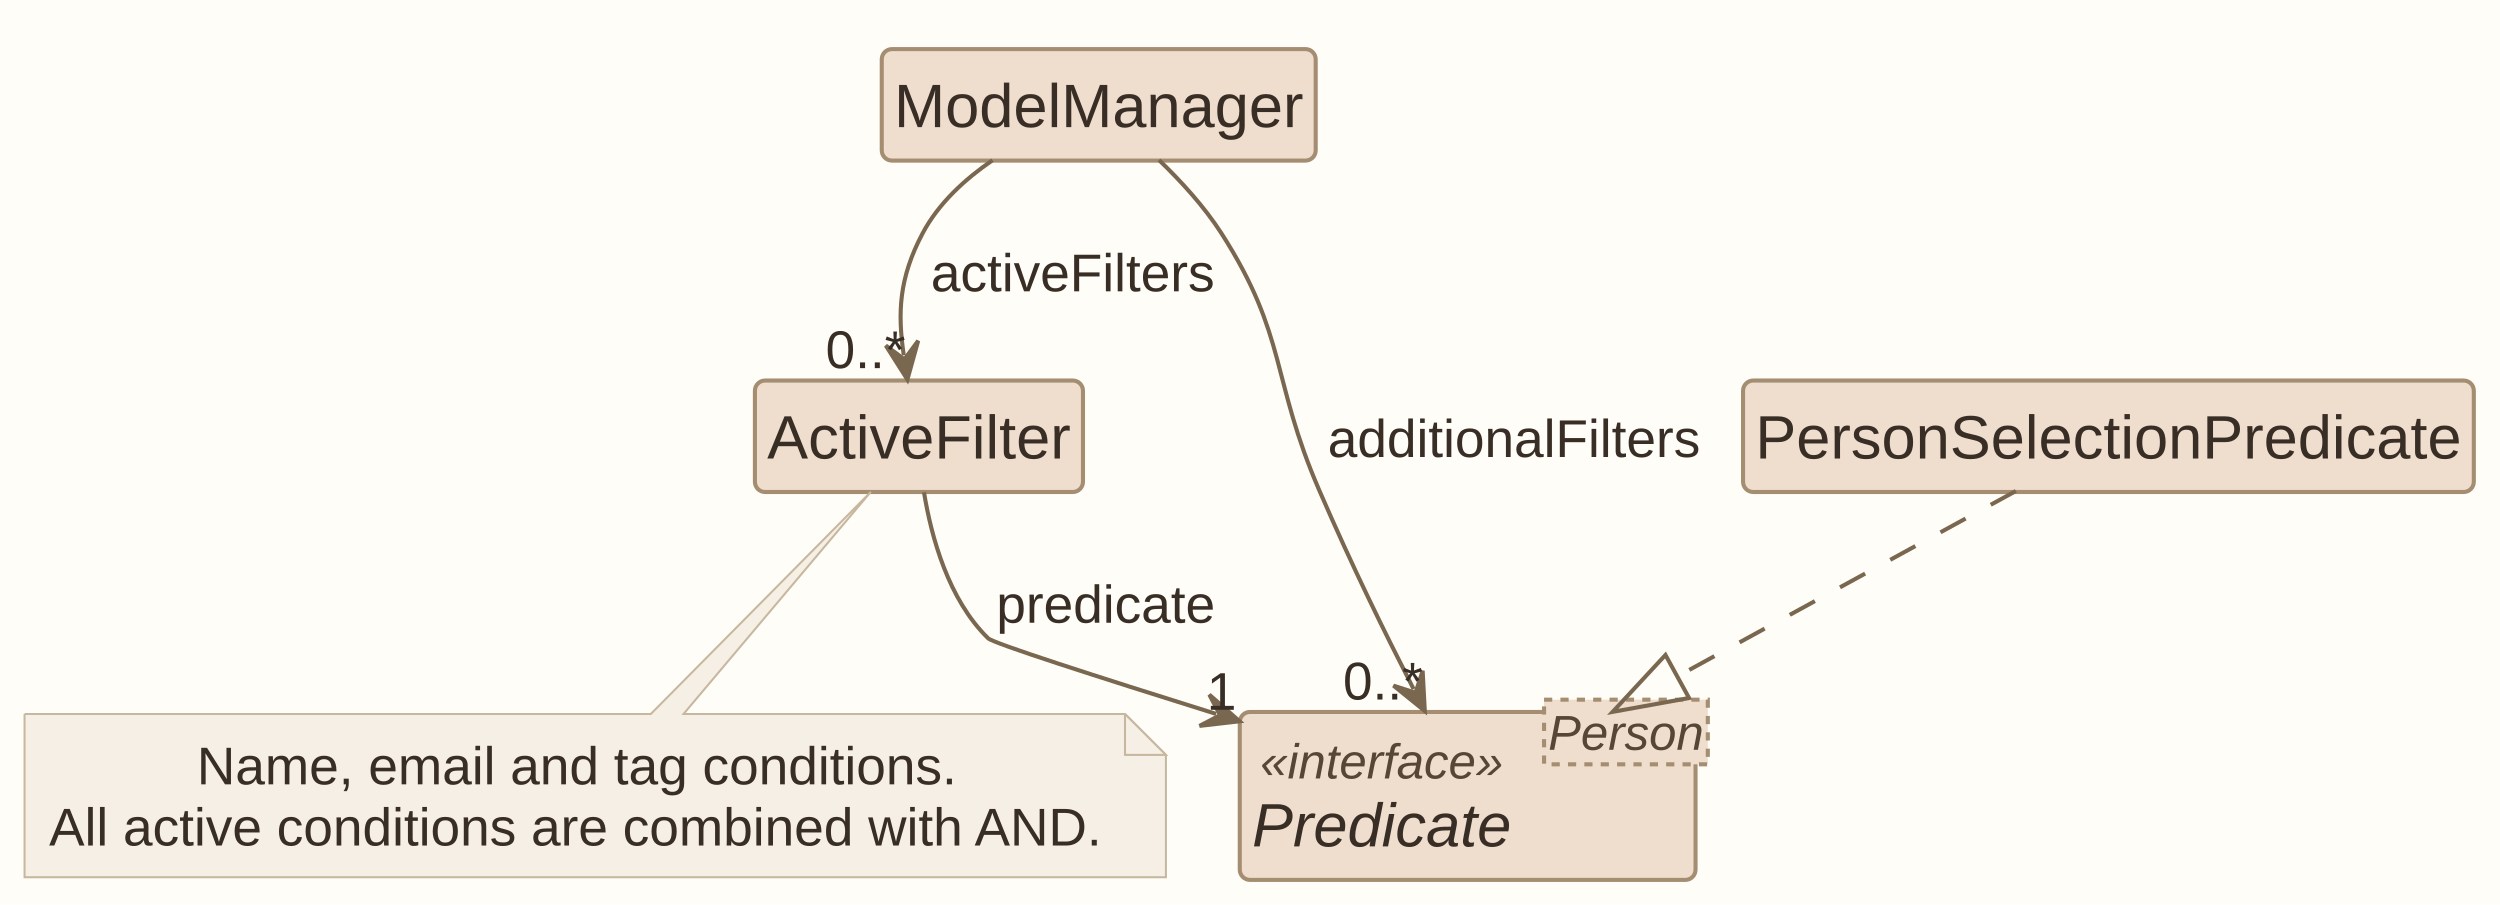
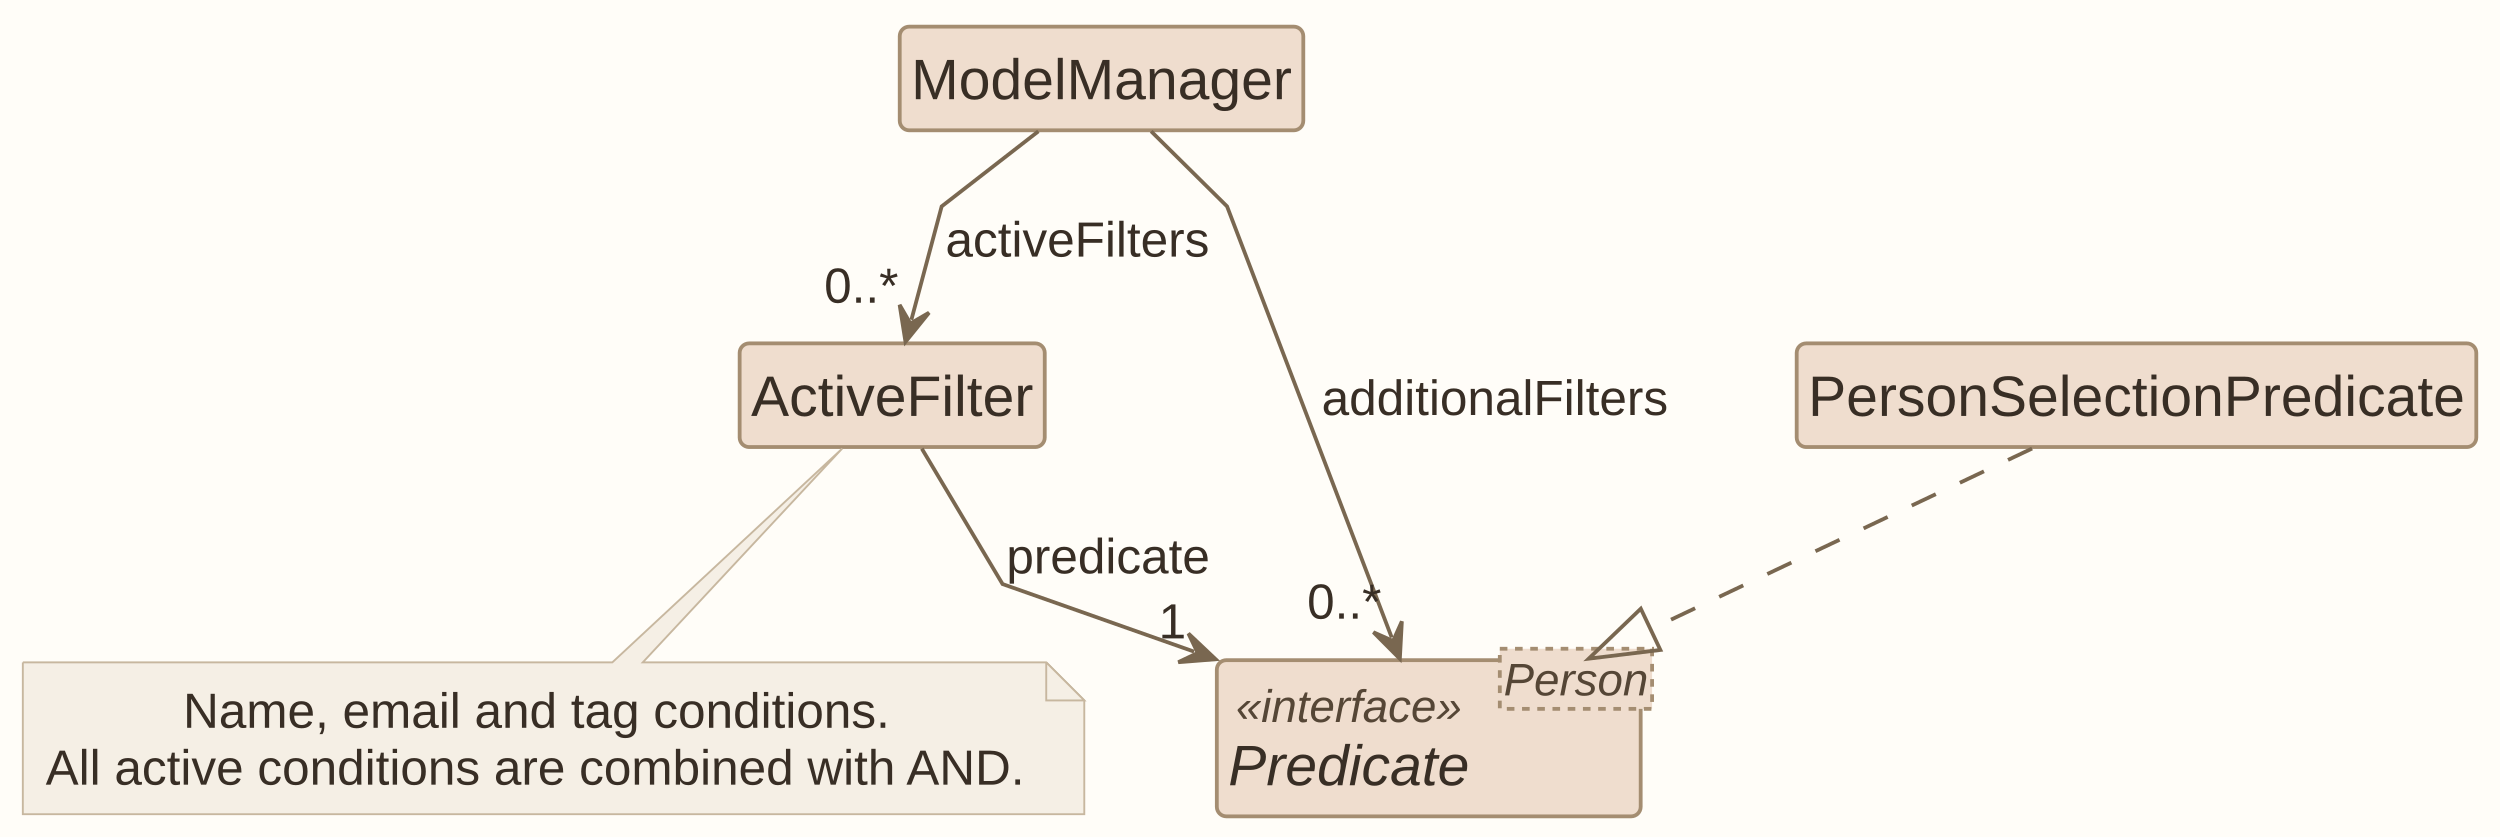
- <svg xmlns="http://www.w3.org/2000/svg" contentStyleType="text/css" data-diagram-type="CLASS" height="221px" preserveAspectRatio="none" style="width:611px;height:221px;background:#FFFDF8;" version="1.1" viewBox="0 0 611 221" width="611px" zoomAndPan="magnify">
+ <svg xmlns="http://www.w3.org/2000/svg" contentStyleType="text/css" data-diagram-type="CLASS" height="220px" preserveAspectRatio="none" style="width:657px;height:220px;background:#FFFDF8;" version="1.1" viewBox="0 0 657 220" width="657px" zoomAndPan="magnify">
  <defs />
  <g>
-     <rect fill="#FFFDF8" height="221" style="stroke:none;stroke-width:1;" width="611" x="0" y="0" />
-     <g class="entity" data-qualified-name="ModelManager" data-source-line="7" id="ent0002">
-       <rect fill="#EFDDCE" height="27.248" rx="2.5" ry="2.5" style="stroke:#A48D71;stroke-width:1;" width="106.056" x="215.5" y="12" />
-       <text fill="#382E25" font-family="Arial" font-size="15" lengthAdjust="spacing" textLength="100.056" x="218.5" y="31.07">ModelManager</text>
+     <rect fill="#FFFDF8" height="220" style="stroke:none;stroke-width:1;" width="657" x="0" y="0" />
+     <g class="entity" data-qualified-name="ModelManager" data-source-line="8" id="ent0002">
+       <rect fill="#EFDDCE" height="27.248" rx="2.5" ry="2.5" style="stroke:#A48D71;stroke-width:1;" width="106.056" x="236.45" y="7" />
+       <text fill="#382E25" font-family="Arial" font-size="15" lengthAdjust="spacing" textLength="100.056" x="239.45" y="26.07">ModelManager</text>
    </g>
-     <g class="entity" data-qualified-name="ActiveFilter" data-source-line="8" id="ent0003">
-       <rect fill="#EFDDCE" height="27.248" rx="2.5" ry="2.5" style="stroke:#A48D71;stroke-width:1;" width="80.18" x="184.5" y="93" />
-       <text fill="#382E25" font-family="Arial" font-size="15" lengthAdjust="spacing" textLength="74.18" x="187.5" y="112.07">ActiveFilter</text>
+     <g class="entity" data-qualified-name="ActiveFilter" data-source-line="9" id="ent0003">
+       <rect fill="#EFDDCE" height="27.248" rx="2.5" ry="2.5" style="stroke:#A48D71;stroke-width:1;" width="80.18" x="194.38" y="90.24" />
+       <text fill="#382E25" font-family="Arial" font-size="15" lengthAdjust="spacing" textLength="74.18" x="197.38" y="109.31">ActiveFilter</text>
    </g>
-     <g class="entity" data-qualified-name="Predicate" data-source-line="9" id="ent0004">
-       <rect fill="#EFDDCE" height="41.047" rx="2.5" ry="2.5" style="stroke:#A48D71;stroke-width:1;" width="111.391" x="303" y="174" />
-       <text fill="#554636" font-family="Arial" font-size="12" font-style="italic" lengthAdjust="spacing" textLength="59.373" x="307.998" y="190.256">«interface»</text>
-       <text fill="#382E25" font-family="Arial" font-size="15" font-style="italic" lengthAdjust="spacing" textLength="63.369" x="306" y="206.869">Predicate</text>
-       <rect fill="#EFDDCE" height="15.799" style="stroke:#A48D71;stroke-width:1;stroke-dasharray:2,2;" width="40.022" x="377.369" y="171" />
-       <text fill="#554636" font-family="Arial" font-size="12" font-style="italic" lengthAdjust="spacing" textLength="38.022" x="378.369" y="183.256">Person</text>
+     <g class="entity" data-qualified-name="Predicate" data-source-line="10" id="ent0004">
+       <rect fill="#EFDDCE" height="41.047" rx="2.5" ry="2.5" style="stroke:#A48D71;stroke-width:1;" width="111.391" x="319.78" y="173.49" />
+       <text fill="#554636" font-family="Arial" font-size="12" font-style="italic" lengthAdjust="spacing" textLength="59.373" x="324.778" y="189.746">«interface»</text>
+       <text fill="#382E25" font-family="Arial" font-size="15" font-style="italic" lengthAdjust="spacing" textLength="63.369" x="322.78" y="206.359">Predicate</text>
+       <rect fill="#EFDDCE" height="15.799" style="stroke:#A48D71;stroke-width:1;stroke-dasharray:2,2;" width="40.022" x="394.149" y="170.49" />
+       <text fill="#554636" font-family="Arial" font-size="12" font-style="italic" lengthAdjust="spacing" textLength="38.022" x="395.149" y="182.746">Person</text>
    </g>
-     <g class="entity" data-qualified-name="PersonSelectionPredicate" data-source-line="10" id="ent0005">
-       <rect fill="#EFDDCE" height="27.248" rx="2.5" ry="2.5" style="stroke:#A48D71;stroke-width:1;" width="178.602" x="426" y="93" />
-       <text fill="#382E25" font-family="Arial" font-size="15" lengthAdjust="spacing" textLength="172.602" x="429" y="112.07">PersonSelectionPredicate</text>
+     <g class="entity" data-qualified-name="PersonSelectionPredicate" data-source-line="11" id="ent0005">
+       <rect fill="#EFDDCE" height="27.248" rx="2.5" ry="2.5" style="stroke:#A48D71;stroke-width:1;" width="178.602" x="472.17" y="90.24" />
+       <text fill="#382E25" font-family="Arial" font-size="15" lengthAdjust="spacing" textLength="172.602" x="475.17" y="109.31">PersonSelectionPredicate</text>
    </g>
-     <g class="entity" data-qualified-name="GMN10" data-source-line="16" id="ent0011">
-       <path d="M6,174.5 L6,214.398 A0,0 0 0 0 6,214.398 L284.95,214.398 A0,0 0 0 0 284.95,214.398 L284.95,184.5 L274.95,174.5 L167.054,174.5 L212.843,120.19 L159.054,174.5 L6,174.5 A0,0 0 0 0 6,174.5" fill="#F5EFE5" style="stroke:#C7B79F;stroke-width:0.5;" />
-       <path d="M274.95,174.5 L274.95,184.5 L284.95,184.5 L274.95,174.5" fill="#F5EFE5" style="stroke:#C7B79F;stroke-width:0.5;" />
-       <text fill="#382E25" font-family="Arial" font-size="13" lengthAdjust="spacing" textLength="185.713" x="48.118" y="191.694">Name, email and tag conditions.</text>
-       <text fill="#382E25" font-family="Arial" font-size="13" lengthAdjust="spacing" textLength="257.95" x="12" y="206.643">All active conditions are combined with AND.</text>
+     <g class="entity" data-qualified-name="GMN10" data-source-line="17" id="ent0011">
+       <path d="M6,174.07 L6,213.968 A0,0 0 0 0 6,213.968 L284.95,213.968 A0,0 0 0 0 284.95,213.968 L284.95,184.07 L274.95,174.07 L168.92,174.07 L221.34,117.87 L160.92,174.07 L6,174.07 A0,0 0 0 0 6,174.07" fill="#F5EFE5" style="stroke:#C7B79F;stroke-width:0.5;" />
+       <path d="M274.95,174.07 L274.95,184.07 L284.95,184.07 L274.95,174.07" fill="#F5EFE5" style="stroke:#C7B79F;stroke-width:0.5;" />
+       <text fill="#382E25" font-family="Arial" font-size="13" lengthAdjust="spacing" textLength="185.713" x="48.118" y="191.264">Name, email and tag conditions.</text>
+       <text fill="#382E25" font-family="Arial" font-size="13" lengthAdjust="spacing" textLength="257.95" x="12" y="206.213">All active conditions are combined with AND.</text>
    </g>
-     <g class="link" data-entity-1="ent0002" data-entity-2="ent0003" data-link-type="dependency" id="lnk6">
-       <polygon fill="#796750" points="221.768,92.768,224.401,83.278,221.033,87.822,216.488,84.454,221.768,92.768" style="stroke:#796750;stroke-width:1;" />
-       <path d="M242.572,39.16 C235.816,43.791 229.357,49.721 225.5,57 C219.664,68.014 219.36,76.568 220.886,86.833" fill="none" style="stroke:#796750;stroke-width:1;" />
-       <text fill="#382E25" font-family="Arial" font-size="13" lengthAdjust="spacing" textLength="69.348" x="227.5" y="71.194">activeFilters</text>
-       <text fill="#382E25" font-family="Arial" font-size="13" lengthAdjust="spacing" textLength="19.513" x="201.768" y="89.962">0..*</text>
+     <g class="link" data-entity-1="ent0002" data-entity-2="ent0003" data-link-type="dependency" data-source-line="12" id="lnk6">
+       <path codeLine="12" d="M272.88,34.51 C261.14,43.63 247.47,54.24 247.47,54.24 C247.47,54.24 243.359,69.633 239.509,84.043" fill="none" id="ModelManager-to-ActiveFilter" style="stroke:#796750;stroke-width:1;" />
+       <polygon fill="#796750" points="237.96,89.84,244.148,82.177,239.251,85.009,236.419,80.112,237.96,89.84" style="stroke:#796750;stroke-width:1;" />
+       <text fill="#382E25" font-family="Arial" font-size="13" lengthAdjust="spacing" textLength="69.348" x="248.47" y="67.434">activeFilters</text>
+       <text fill="#382E25" font-family="Arial" font-size="13" lengthAdjust="spacing" textLength="19.513" x="216.587" y="79.557">0..*</text>
    </g>
-     <g class="link" data-entity-1="ent0002" data-entity-2="ent0004" data-link-type="dependency" id="lnk7">
-       <polygon fill="#796750" points="348.223,173.765,347.693,163.93,345.949,169.312,340.568,167.568,348.223,173.765" style="stroke:#796750;stroke-width:1;" />
-       <path d="M283.257,39.113 C288.595,44.246 294.328,50.499 298.5,57 C314.683,82.217 310.564,92.517 322.5,120 C330.537,138.507 338.007,153.753 345.495,168.421" fill="none" style="stroke:#796750;stroke-width:1;" />
-       <text fill="#382E25" font-family="Arial" font-size="13" lengthAdjust="spacing" textLength="91.044" x="324.5" y="111.694">additionalFilters</text>
-       <text fill="#382E25" font-family="Arial" font-size="13" lengthAdjust="spacing" textLength="19.513" x="328.223" y="170.959">0..*</text>
+     <g class="link" data-entity-1="ent0002" data-entity-2="ent0004" data-link-type="dependency" data-source-line="13" id="lnk7">
+       <path codeLine="13" d="M302.52,34.51 C311.74,43.63 322.47,54.24 322.47,54.24 C322.47,54.24 351.09,129.155 365.74,167.525" fill="none" id="ModelManager-to-Predicate" style="stroke:#796750;stroke-width:1;" />
+       <polygon fill="#796750" points="367.88,173.13,368.407,163.295,366.096,168.459,360.933,166.149,367.88,173.13" style="stroke:#796750;stroke-width:1;" />
+       <text fill="#382E25" font-family="Arial" font-size="13" lengthAdjust="spacing" textLength="91.044" x="347.33" y="109.064">additionalFilters</text>
+       <text fill="#382E25" font-family="Arial" font-size="13" lengthAdjust="spacing" textLength="19.513" x="343.513" y="162.587">0..*</text>
    </g>
-     <g class="link" data-entity-1="ent0003" data-entity-2="ent0004" data-link-type="dependency" id="lnk8">
-       <polygon fill="#796750" points="302.951,176.28,295.559,169.773,298.18,174.786,293.167,177.407,302.951,176.28" style="stroke:#796750;stroke-width:1;" />
-       <path d="M225.826,120.326 C227.611,131.216 231.782,146.54 241.5,156 C242.751,157.218 267.634,165.215 297.226,174.487" fill="none" style="stroke:#796750;stroke-width:1;" />
-       <text fill="#382E25" font-family="Arial" font-size="13" lengthAdjust="spacing" textLength="53.479" x="243.5" y="152.194">predicate</text>
-       <text fill="#382E25" font-family="Arial" font-size="13" lengthAdjust="spacing" textLength="7.23" x="294.951" y="173.474">1</text>
+     <g class="link" data-entity-1="ent0003" data-entity-2="ent0004" data-link-type="dependency" data-source-line="14" id="lnk8">
+       <path codeLine="14" d="M242.25,117.9 C250.84,132.3 263.47,153.49 263.47,153.49 C263.47,153.49 285.812,161.374 313.812,171.254" fill="none" id="ActiveFilter-to-Predicate" style="stroke:#796750;stroke-width:1;" />
+       <polygon fill="#796750" points="319.47,173.25,312.314,166.483,314.755,171.586,309.652,174.027,319.47,173.25" style="stroke:#796750;stroke-width:1;" />
+       <text fill="#382E25" font-family="Arial" font-size="13" lengthAdjust="spacing" textLength="53.479" x="264.47" y="150.684">predicate</text>
+       <text fill="#382E25" font-family="Arial" font-size="13" lengthAdjust="spacing" textLength="7.23" x="304.489" y="167.777">1</text>
    </g>
-     <g class="link" data-entity-1="ent0005" data-entity-2="ent0004" data-link-type="extension" id="lnk9">
-       <polygon fill="none" points="394.138,173.978,412.807,170.593,407.042,160.069,394.138,173.978" style="stroke:#796750;stroke-width:1;" />
-       <path d="M492.671,120.005 C466.817,134.167 440.151,148.774 409.925,165.331" fill="none" style="stroke:#796750;stroke-width:1;stroke-dasharray:7,7;" />
+     <g class="link" data-entity-1="ent0005" data-entity-2="ent0004" data-link-type="extension" data-source-line="15" id="lnk9">
+       <path codeLine="15" d="M534.03,117.87 C503.31,132.43 469.434,148.478 433.774,165.388" fill="none" id="PersonSelectionPredicate-to-Predicate" style="stroke:#796750;stroke-width:1;stroke-dasharray:7,7;" />
+       <polygon fill="none" points="417.51,173.1,436.345,170.809,431.203,159.966,417.51,173.1" style="stroke:#796750;stroke-width:1;" />
    </g>
  </g>
</svg>
